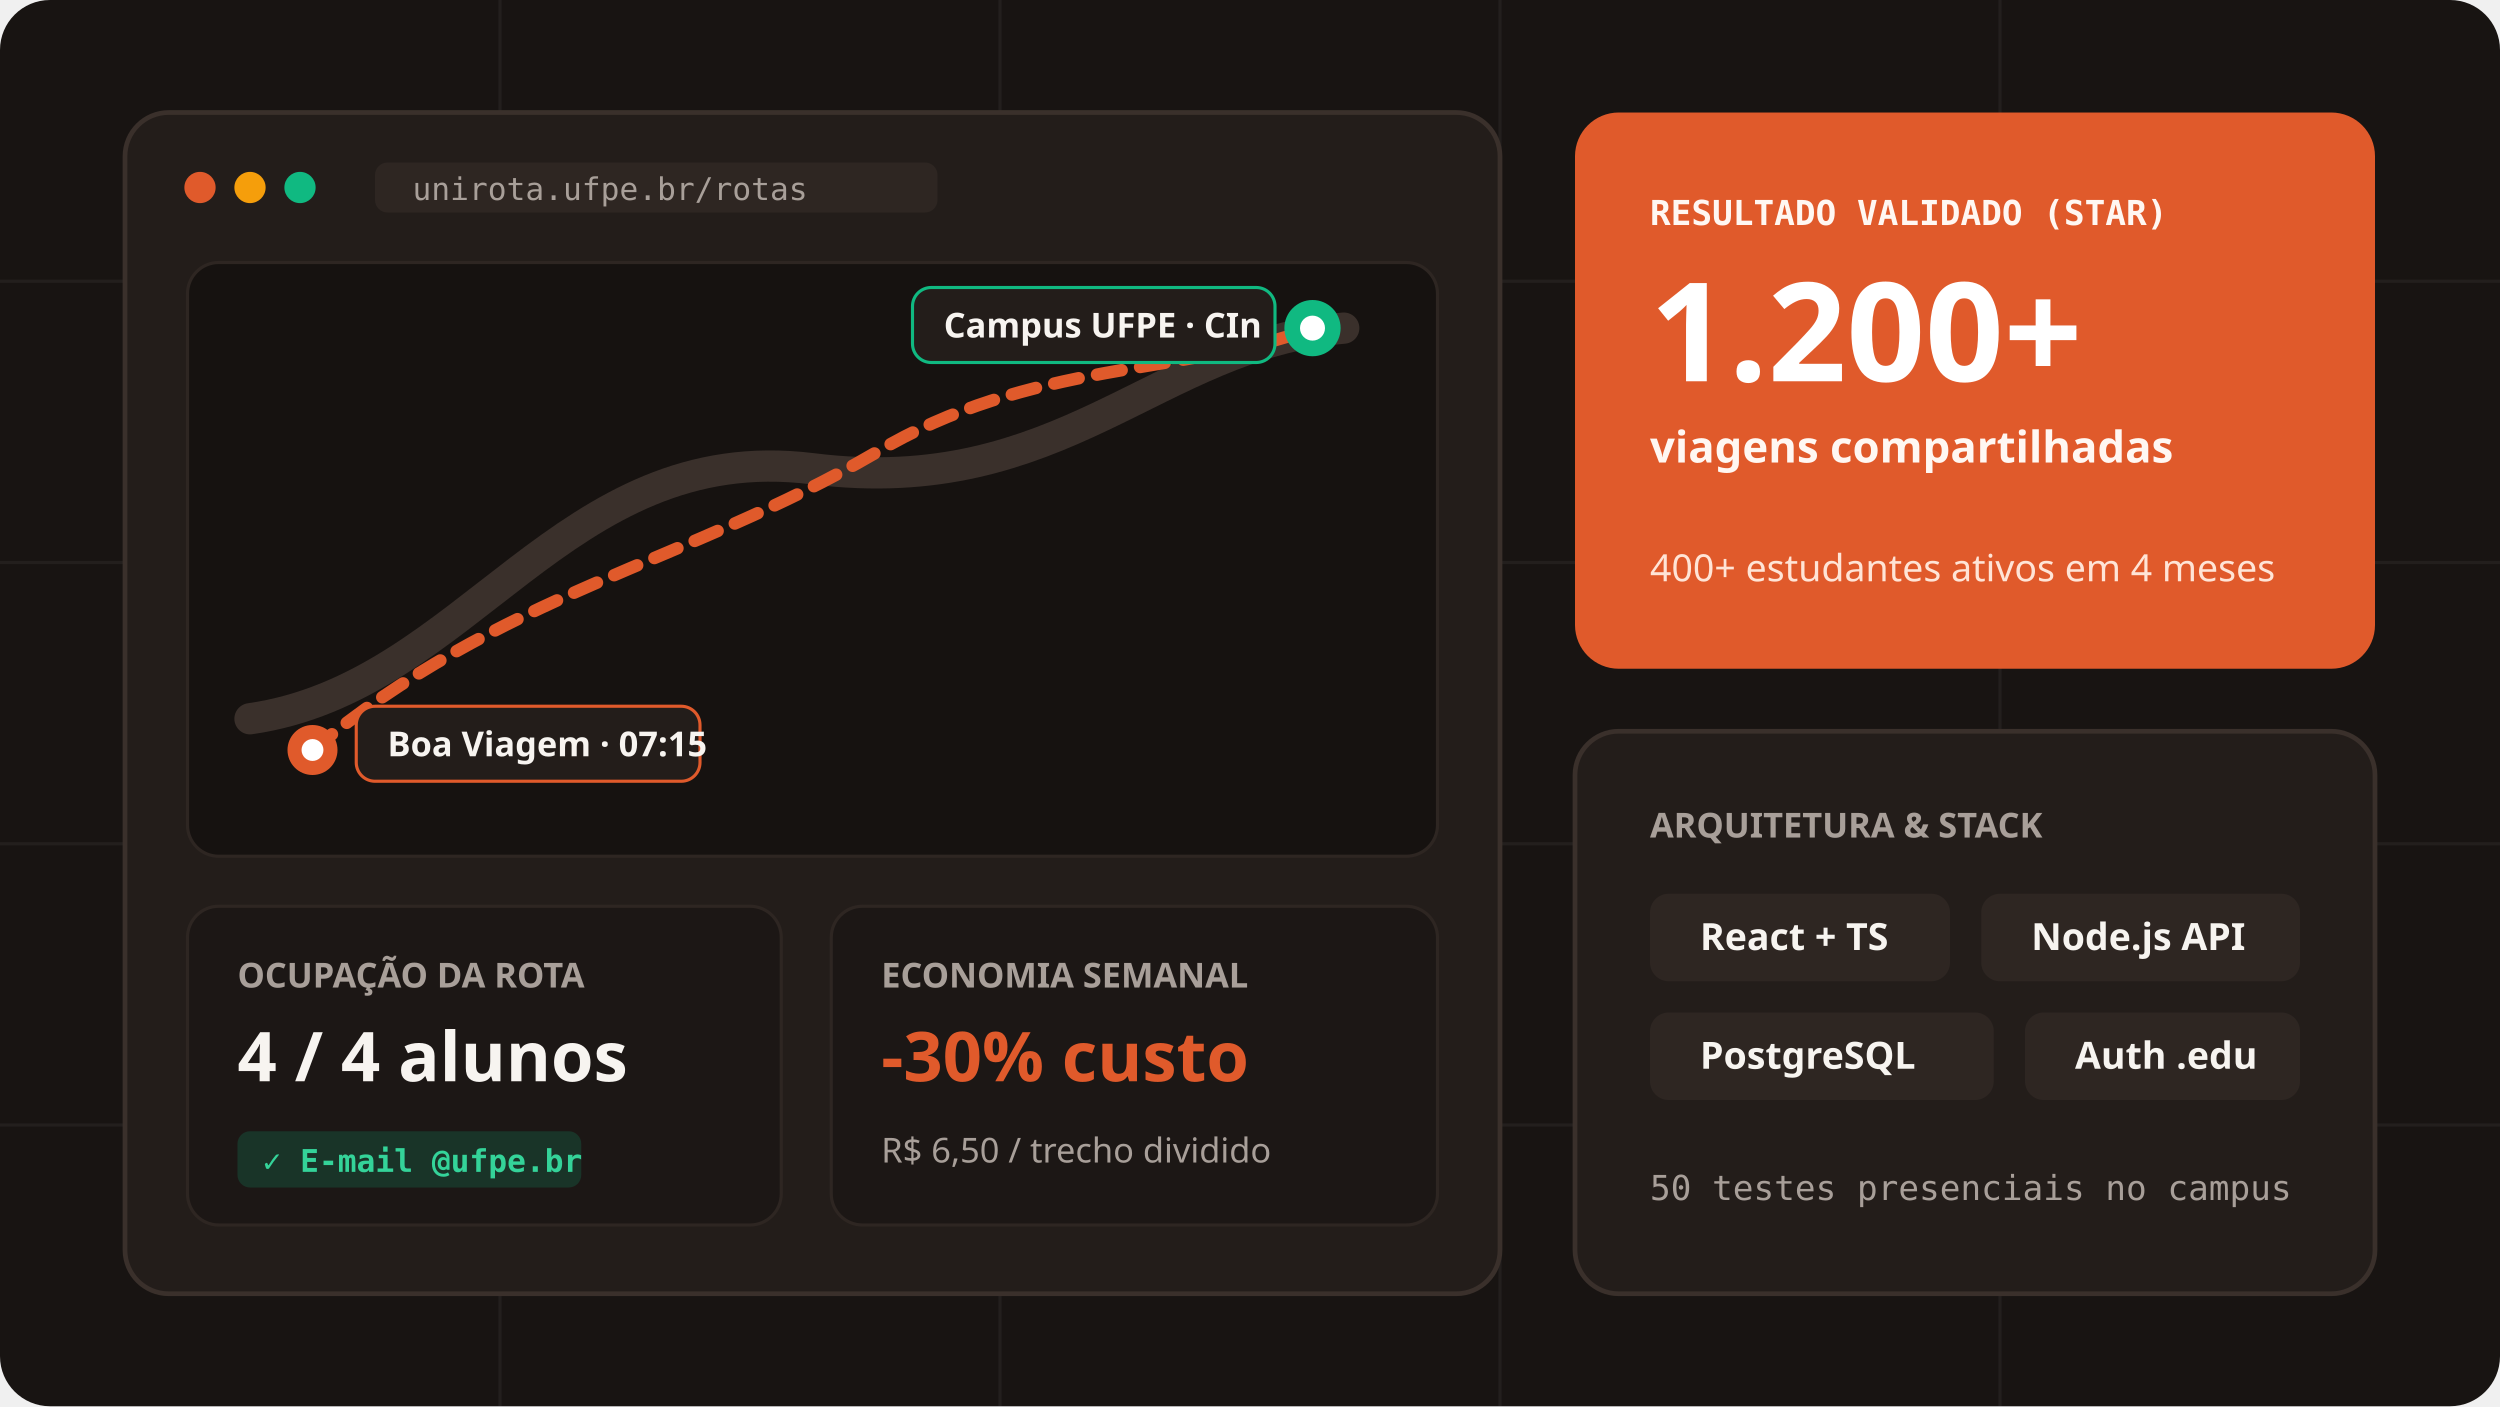
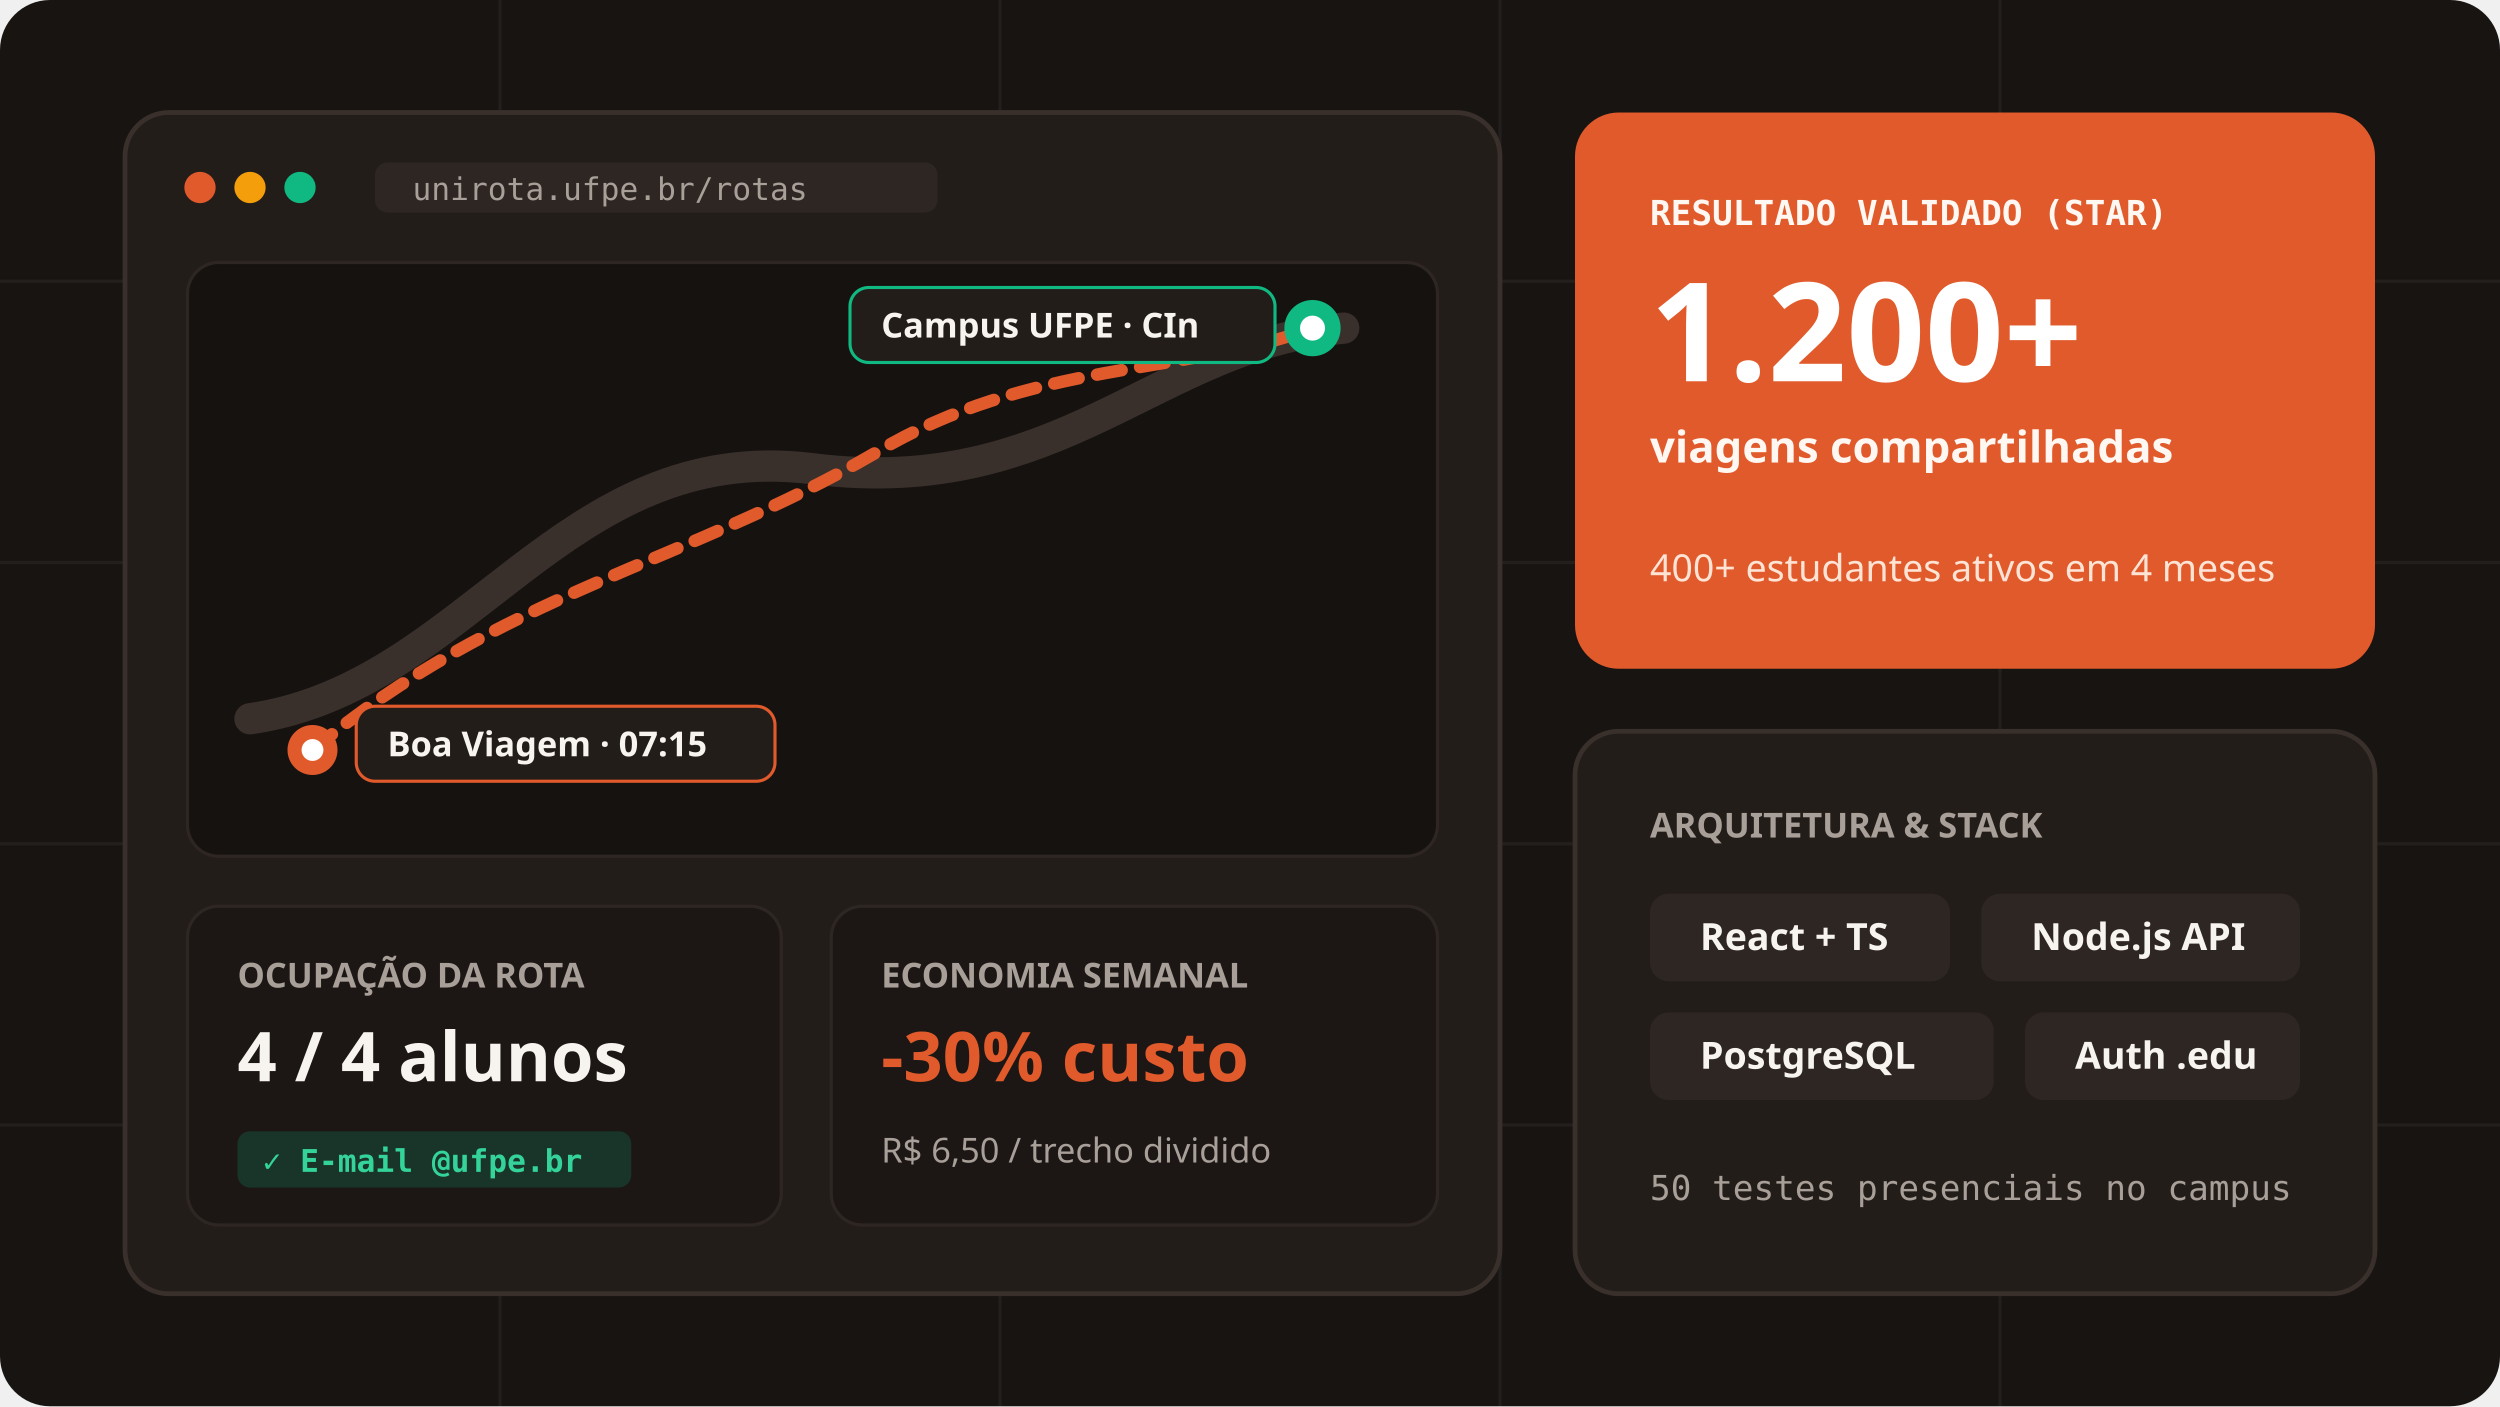
<svg xmlns="http://www.w3.org/2000/svg" viewBox="0 0 800 450" fill="none">
  <rect width="800" height="450" rx="16" fill="#181412" />
  <path d="M0 90H800M0 180H800M0 270H800M0 360H800M160 0V450M320 0V450M480 0V450M640 0V450" stroke="#FFFFFF" stroke-opacity="0.05" stroke-width="1" />
  <rect x="40" y="36" width="440" height="378" rx="14" fill="#231D1A" stroke="#3A302B" stroke-width="1.5" />
  <circle cx="64" cy="60" r="5" fill="#E05A2B" />
  <circle cx="80" cy="60" r="5" fill="#F59E0B" />
  <circle cx="96" cy="60" r="5" fill="#10B981" />
  <rect x="120" y="52" width="180" height="16" rx="4" fill="#2E2622" />
  <text x="132" y="64" fill="#A89F99" font-family="monospace" font-size="10">unirota.ufpe.br/rotas</text>
  <rect x="60" y="84" width="400" height="190" rx="10" fill="#161210" stroke="#2E2622" />
  <path d="M80 230C150 220 180 140 260 150C340 160 370 110 430 105" stroke="#3A302B" stroke-width="10" stroke-linecap="round" />
  <path d="M100 240C160 190 220 180 280 145C330 115 380 120 420 105" stroke="#E05A2B" stroke-width="4" stroke-dasharray="8 6" stroke-linecap="round" />
  <circle cx="100" cy="240" r="8" fill="#E05A2B" />
  <circle cx="100" cy="240" r="3.5" fill="#FFFFFF" />
-   <rect x="114" y="226" width="110" height="24" rx="6" fill="#231D1A" stroke="#E05A2B" />
+   <rect x="114" y="226" width="134" height="24" rx="6" fill="#231D1A" stroke="#E05A2B" />
  <text x="124" y="242" fill="#F7F4F0" font-family="sans-serif" font-weight="bold" font-size="11">Boa Viagem · 07:15</text>
  <circle cx="420" cy="105" r="9" fill="#10B981" />
  <circle cx="420" cy="105" r="4" fill="#FFFFFF" />
-   <rect x="292" y="92" width="116" height="24" rx="6" fill="#231D1A" stroke="#10B981" />
-   <text x="302" y="108" fill="#F7F4F0" font-family="sans-serif" font-weight="bold" font-size="11">Campus UFPE · CIn</text>
+   <rect x="272" y="92" width="136" height="24" rx="6" fill="#231D1A" stroke="#10B981" />
+   <text x="282" y="108" fill="#F7F4F0" font-family="sans-serif" font-weight="bold" font-size="11">Campus UFPE · CIn</text>
  <rect x="60" y="290" width="190" height="102" rx="10" fill="#1C1715" stroke="#2E2622" />
  <text x="76" y="316" fill="#A89F99" font-family="sans-serif" font-size="11" font-weight="600">OCUPAÇÃO DA ROTA</text>
  <text x="76" y="346" fill="#F7F4F0" font-family="sans-serif" font-size="22" font-weight="800">4 / 4 alunos</text>
-   <rect x="76" y="362" width="110" height="18" rx="4" fill="#10B981" fill-opacity="0.18" />
+   <rect x="76" y="362" width="126" height="18" rx="4" fill="#10B981" fill-opacity="0.18" />
  <text x="84" y="375" fill="#34D399" font-family="monospace" font-size="10" font-weight="bold">✓ E-mail @ufpe.br</text>
  <rect x="266" y="290" width="194" height="102" rx="10" fill="#1C1715" stroke="#2E2622" />
  <text x="282" y="316" fill="#A89F99" font-family="sans-serif" font-size="11" font-weight="600">ECONOMIA SEMANAL</text>
  <text x="282" y="346" fill="#E05A2B" font-family="sans-serif" font-size="22" font-weight="800">-30% custo</text>
  <text x="282" y="372" fill="#A89F99" font-family="sans-serif" font-size="11">R$ 6,50 / trecho dividido</text>
  <rect x="504" y="36" width="256" height="178" rx="14" fill="#E05A2B" />
  <text x="528" y="72" fill="#FFF7F2" font-family="monospace" font-size="11" font-weight="bold">RESULTADO VALIDADO (STAR)</text>
  <text x="528" y="122" fill="#FFFFFF" font-family="sans-serif" font-size="44" font-weight="800">1.200+</text>
  <text x="528" y="148" fill="#FFF7F2" font-family="sans-serif" font-size="14" font-weight="600">viagens compartilhadas</text>
  <text x="528" y="186" fill="#FFE4D6" font-family="sans-serif" font-size="12">400+ estudantes ativos em 4 meses</text>
  <rect x="504" y="234" width="256" height="180" rx="14" fill="#231D1A" stroke="#3A302B" stroke-width="1.5" />
  <text x="528" y="268" fill="#A89F99" font-family="sans-serif" font-size="11" font-weight="bold">ARQUITETURA &amp; STACK</text>
  <rect x="528" y="286" width="96" height="28" rx="6" fill="#2E2622" />
  <text x="544" y="304" fill="#F7F4F0" font-family="sans-serif" font-size="12" font-weight="600">React + TS</text>
  <rect x="634" y="286" width="102" height="28" rx="6" fill="#2E2622" />
  <text x="650" y="304" fill="#F7F4F0" font-family="sans-serif" font-size="12" font-weight="600">Node.js API</text>
  <rect x="528" y="324" width="110" height="28" rx="6" fill="#2E2622" />
  <text x="544" y="342" fill="#F7F4F0" font-family="sans-serif" font-size="12" font-weight="600">PostgreSQL</text>
  <rect x="648" y="324" width="88" height="28" rx="6" fill="#2E2622" />
  <text x="664" y="342" fill="#F7F4F0" font-family="sans-serif" font-size="12" font-weight="600">Auth .edu</text>
  <text x="528" y="384" fill="#A89F99" font-family="monospace" font-size="11">50 testes presenciais no campus</text>
</svg>
